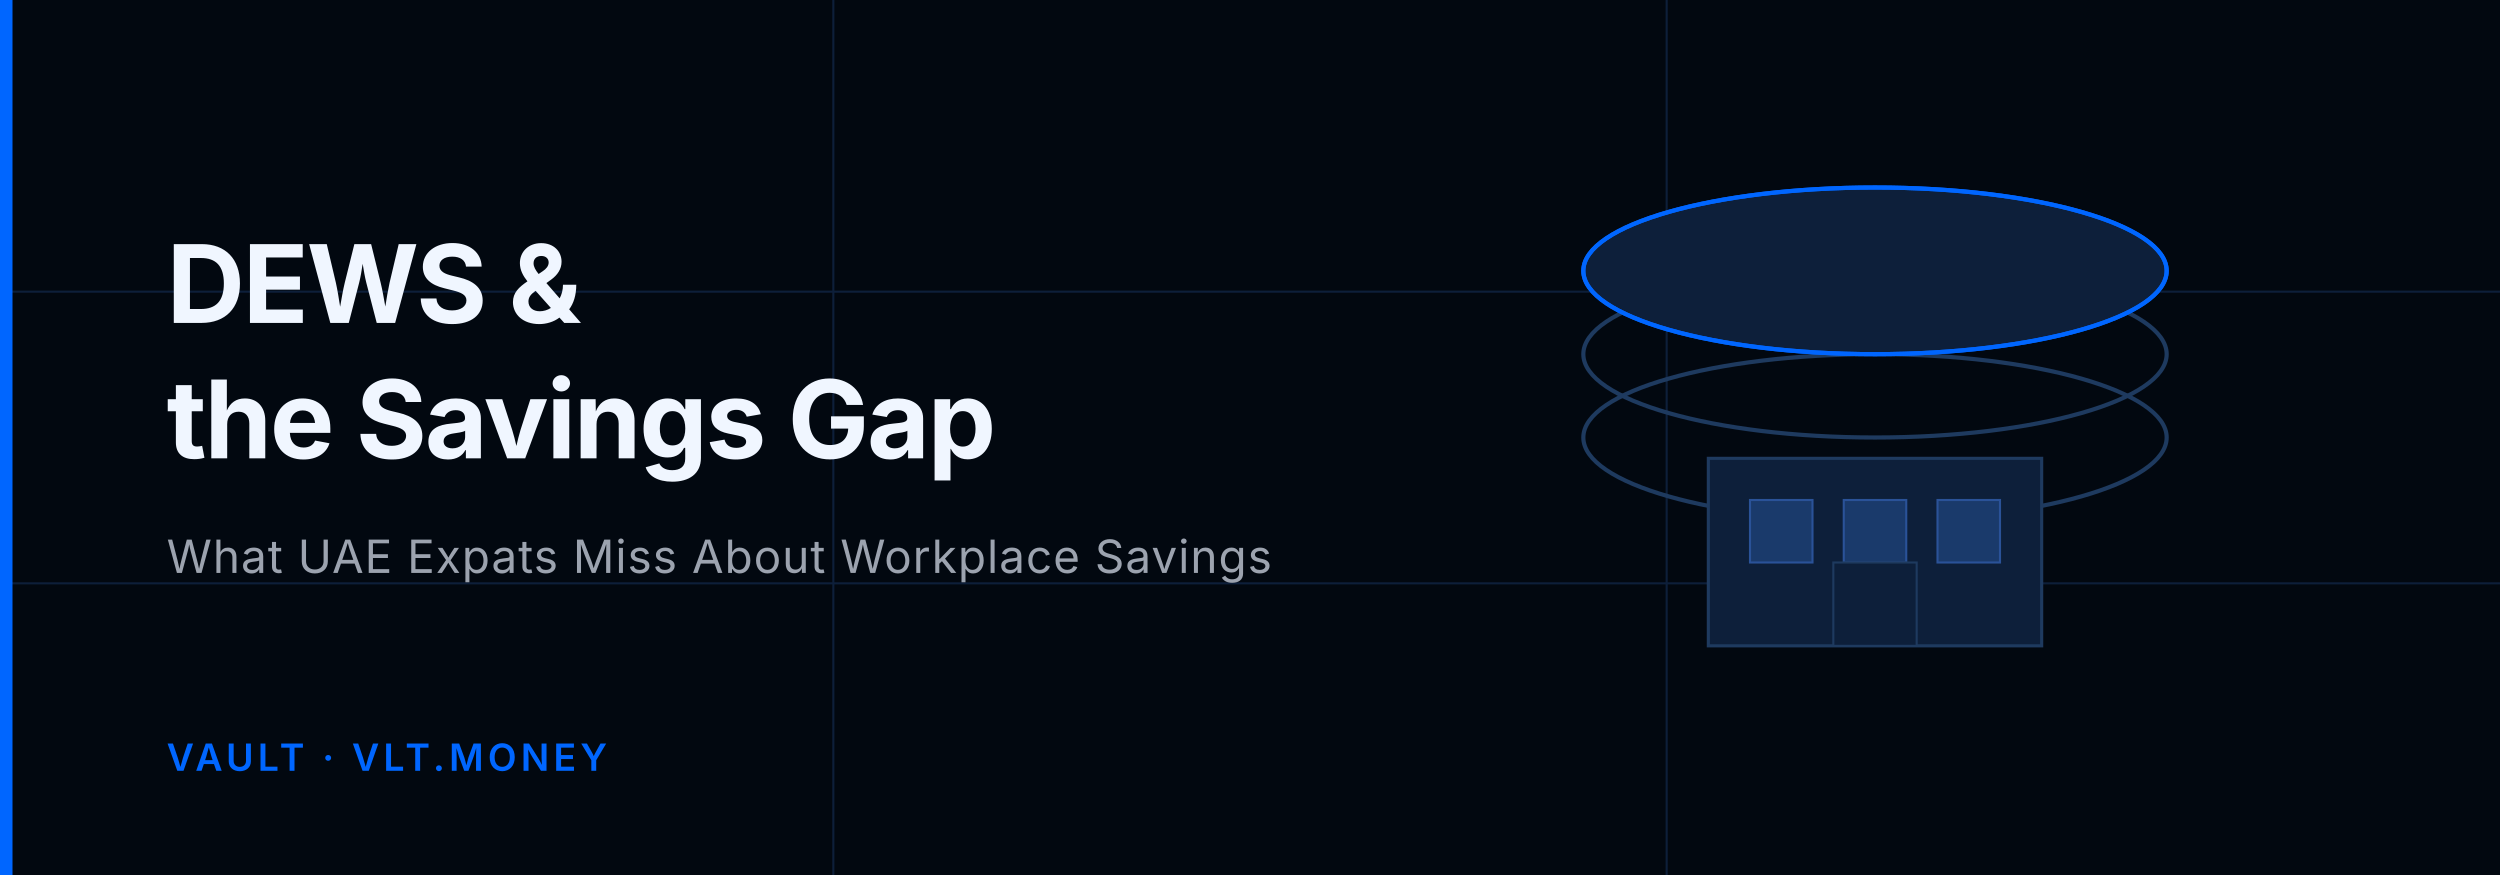
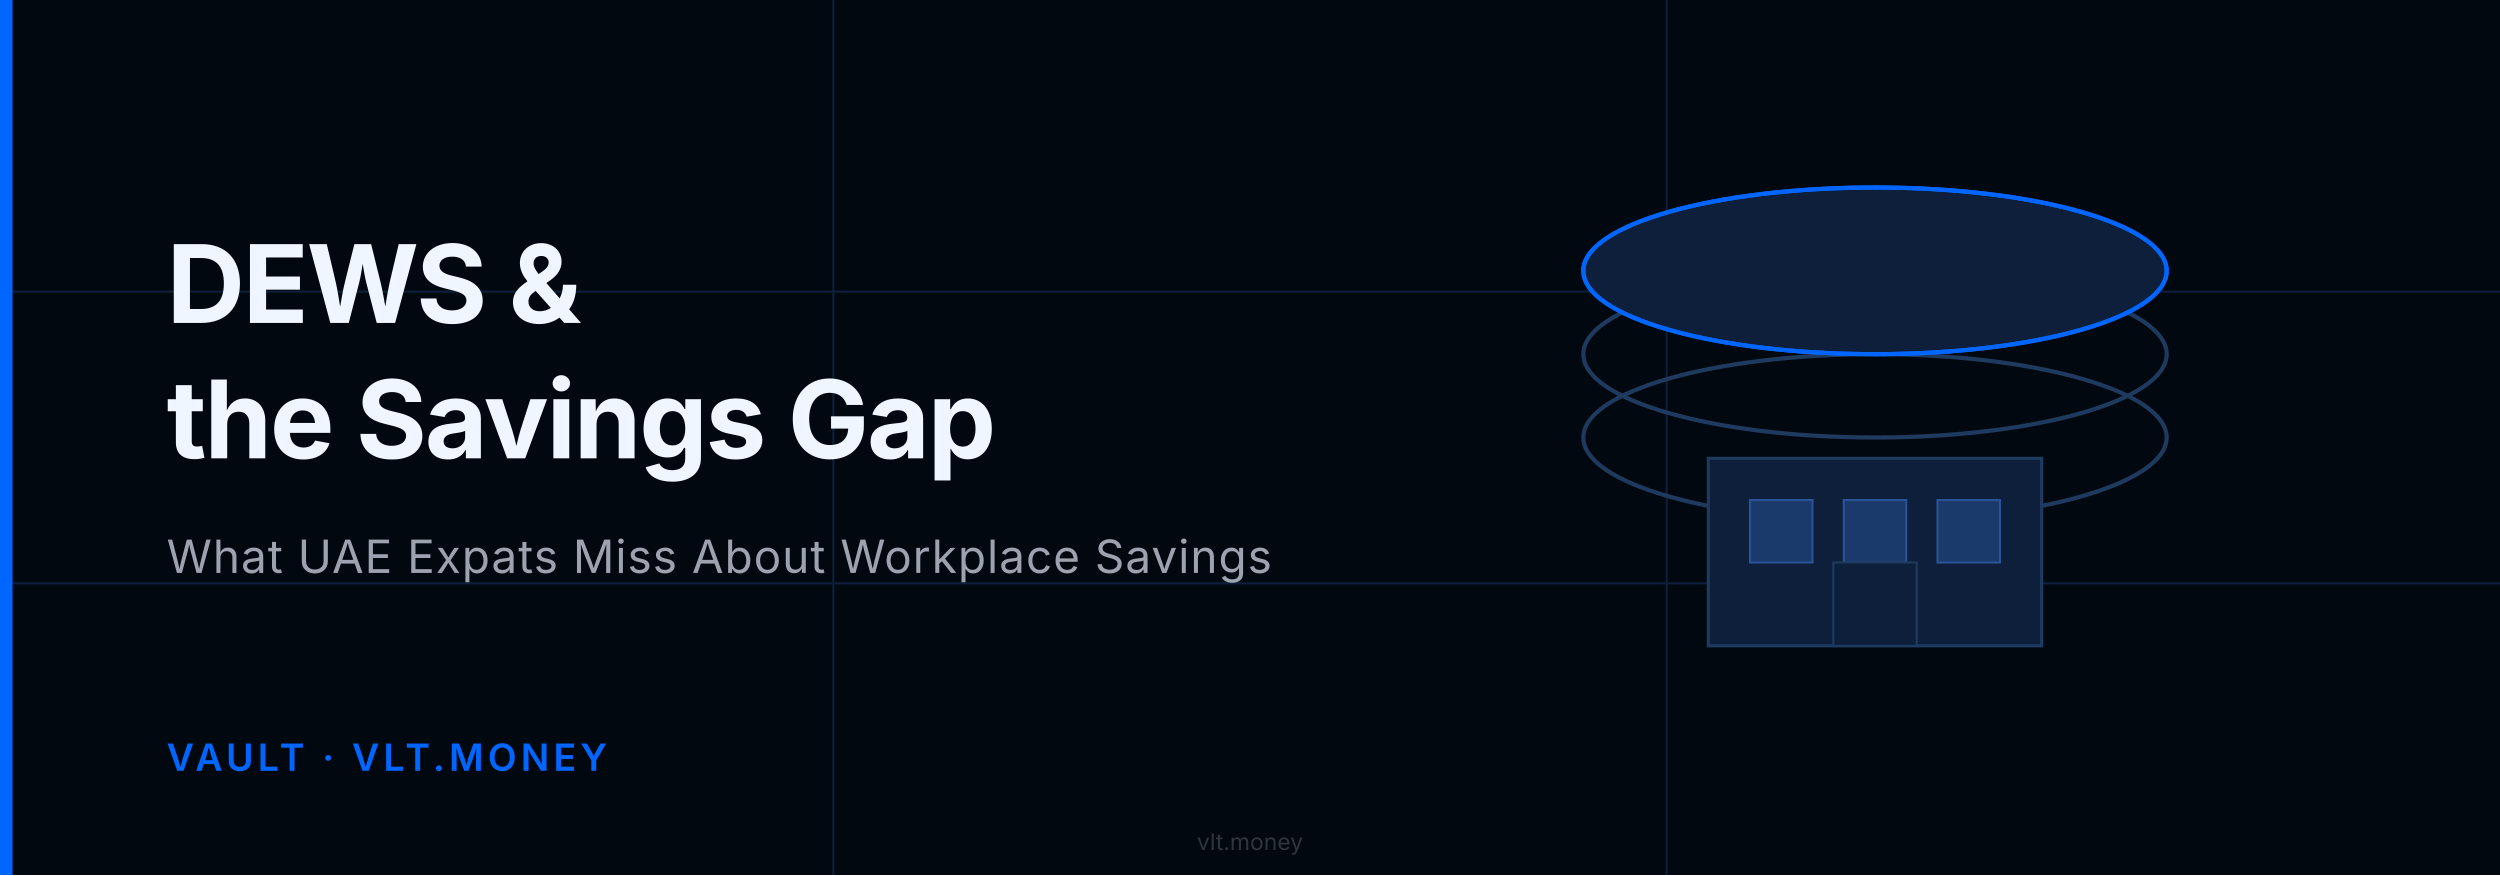
<svg xmlns="http://www.w3.org/2000/svg" width="1200" height="420" viewBox="0 0 1200 420">
  <rect width="1200" height="420" fill="#020810" />
  <line x1="0" y1="140" x2="1200" y2="140" stroke="#0d1f3a" stroke-width="1" />
  <line x1="0" y1="280" x2="1200" y2="280" stroke="#0d1f3a" stroke-width="1" />
  <line x1="400" y1="0" x2="400" y2="420" stroke="#0d1f3a" stroke-width="1" />
  <line x1="800" y1="0" x2="800" y2="420" stroke="#0d1f3a" stroke-width="1" />
  <rect x="0" y="0" width="6" height="420" fill="#0066FF" />
  <ellipse cx="900" cy="210" rx="140" ry="40" fill="none" stroke="#1e3a5f" stroke-width="2" />
  <ellipse cx="900" cy="170" rx="140" ry="40" fill="none" stroke="#1e3a5f" stroke-width="2" />
  <ellipse cx="900" cy="130" rx="140" ry="40" fill="#0d1f3a" stroke="#0066FF" stroke-width="2" />
  <ellipse cx="900" cy="130" rx="140" ry="40" fill="none" stroke="#0066FF" stroke-width="2" />
  <rect x="820" y="220" width="160" height="90" fill="#0d1f3a" stroke="#1e3a5f" stroke-width="1.5" />
  <rect x="840" y="240" width="30" height="30" fill="#1a3a6b" stroke="#2a5298" stroke-width="1" />
  <rect x="885" y="240" width="30" height="30" fill="#1a3a6b" stroke="#2a5298" stroke-width="1" />
  <rect x="930" y="240" width="30" height="30" fill="#1a3a6b" stroke="#2a5298" stroke-width="1" />
  <rect x="880" y="270" width="40" height="40" fill="#0d1f3a" stroke="#1e3a5f" stroke-width="1" />
  <text x="80" y="155" font-family="Inter, system-ui, sans-serif" font-size="52" font-weight="700" fill="#f0f6ff" letter-spacing="-1">DEWS &amp;</text>
  <text x="80" y="220" font-family="Inter, system-ui, sans-serif" font-size="52" font-weight="700" fill="#f0f6ff" letter-spacing="-1">the Savings Gap</text>
  <text x="80" y="275" font-family="Inter, system-ui, sans-serif" font-size="22" fill="#9CA3AF" letter-spacing="0.5">What UAE Expats Miss About Workplace Savings</text>
  <text x="80" y="370" font-family="Inter, system-ui, sans-serif" font-size="18" fill="#0066FF" font-weight="600" letter-spacing="2">VAULT · VLT.MONEY</text>
+   <text x="600" y="408" text-anchor="middle" font-family="Inter, system-ui, sans-serif" font-size="11" fill="rgba(255,255,255,0.18)">vlt.money</text>
</svg>
